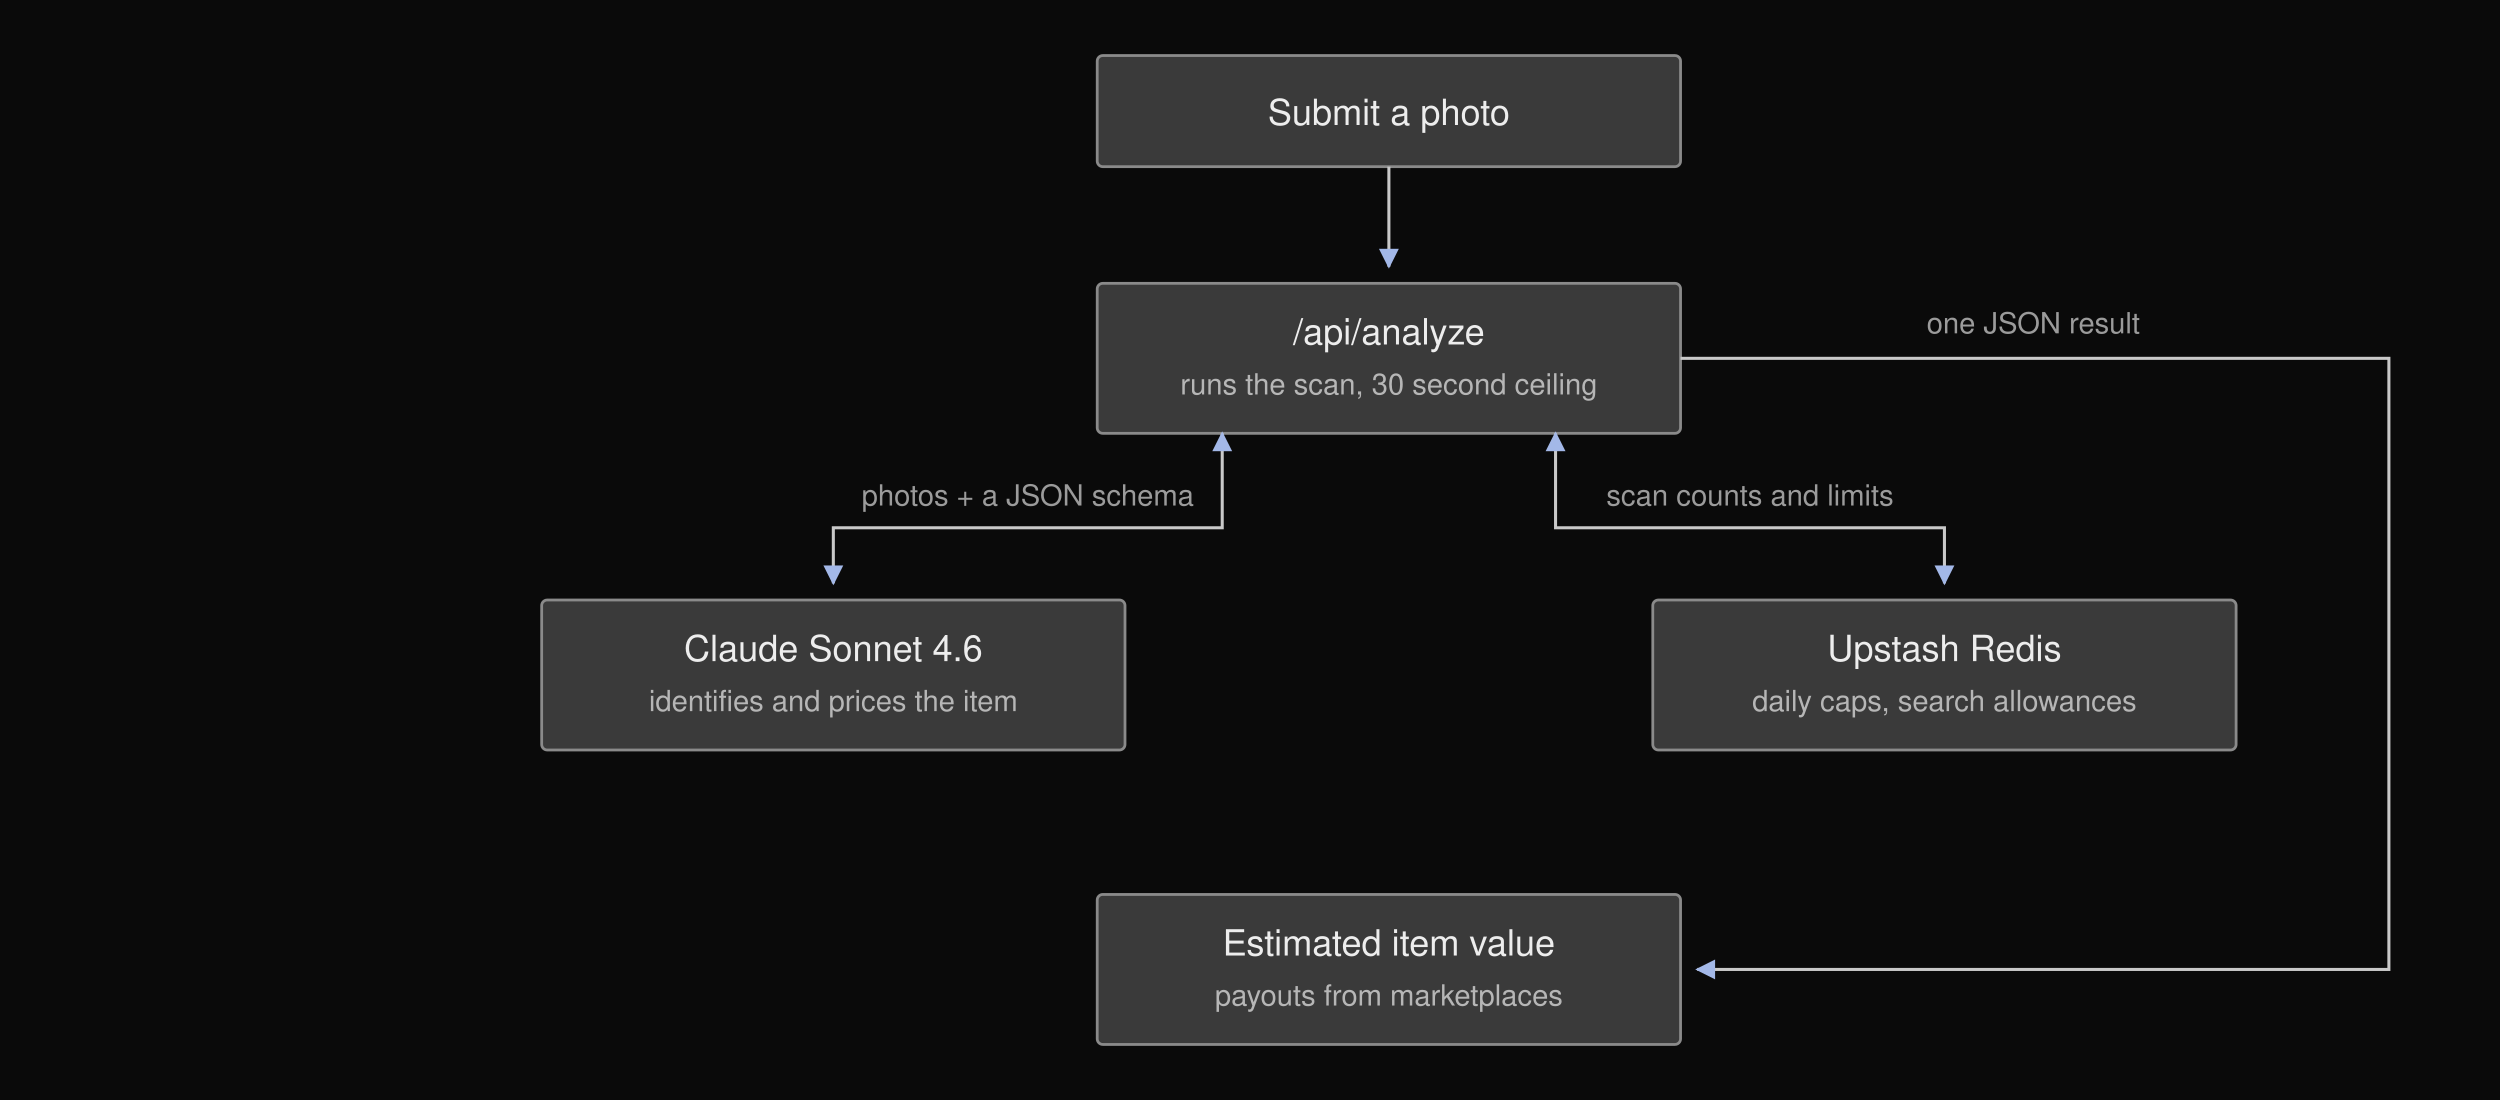
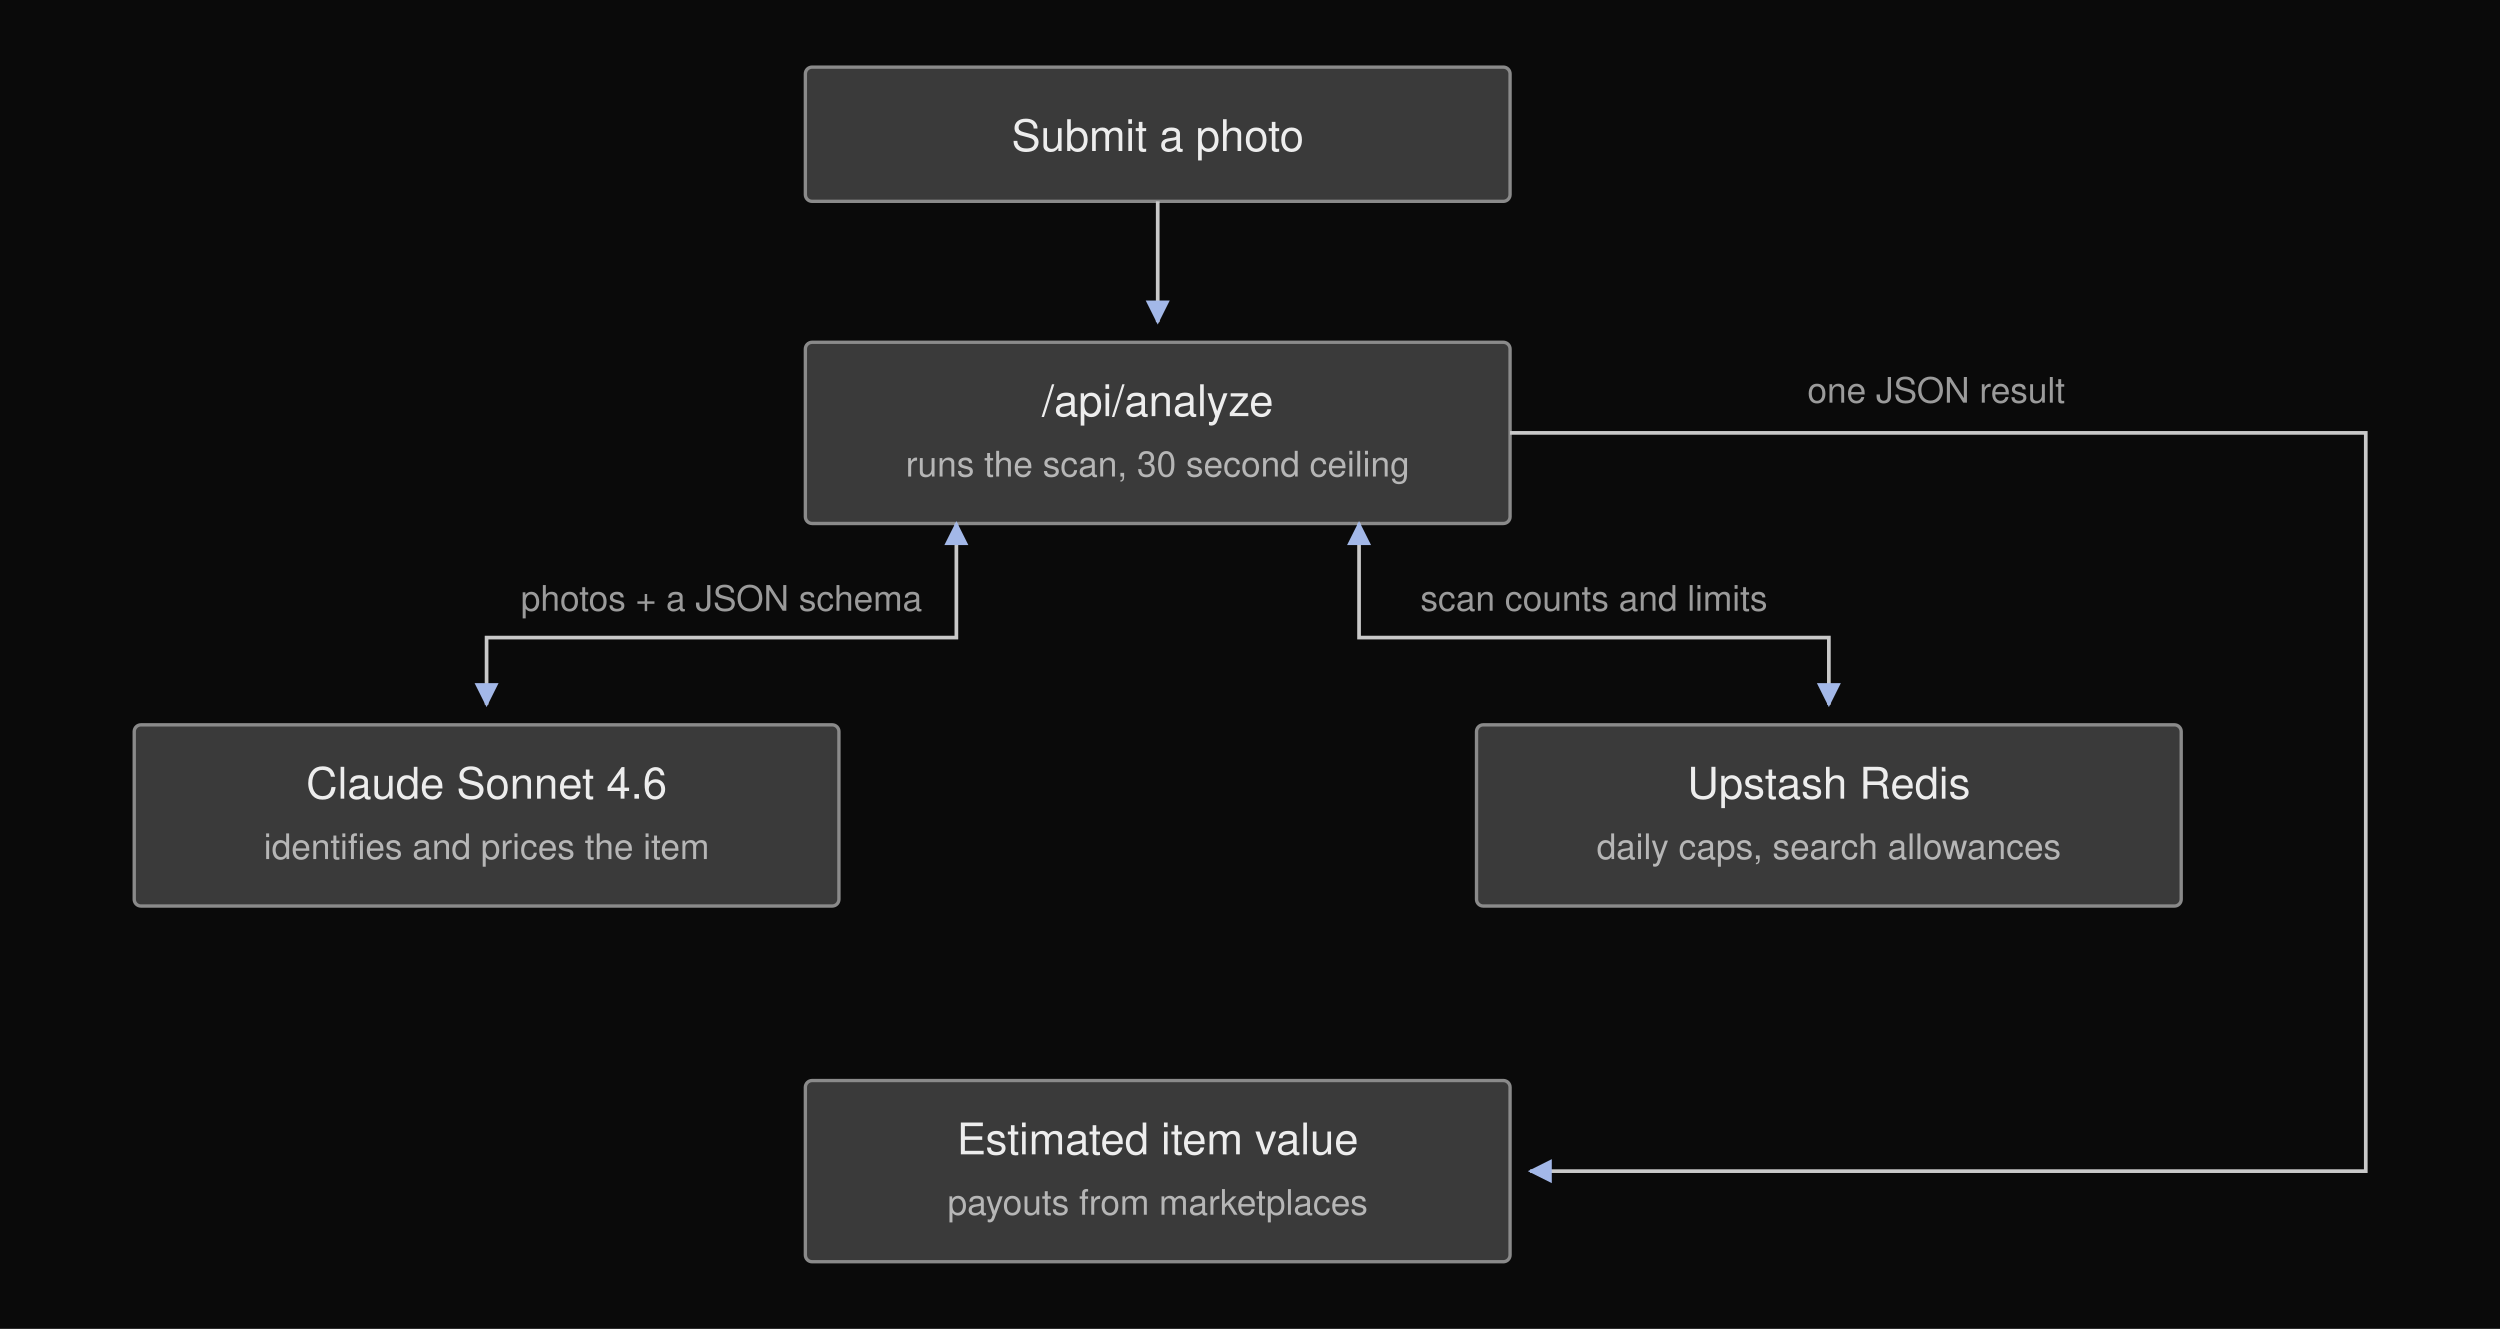
- <svg xmlns="http://www.w3.org/2000/svg" width="900" height="396" viewBox="0 0 900 396" font-family="IBM Plex Sans, -apple-system, BlinkMacSystemFont, Segoe UI, Helvetica, Arial, sans-serif" role="img" aria-label="Architecture. The Expo app submits a photo to a single analyze endpoint on Vercel. That endpoint talks to Claude Sonnet 4.6 for identification and pricing, and to Upstash Redis for daily scan limits and counters. One JSON result returns to the app, where the fee comparison runs on the device and the user gets an estimated item value and payouts from marketplaces.">
+ <svg xmlns="http://www.w3.org/2000/svg" width="745" height="396" viewBox="155 0 745 396" font-family="IBM Plex Sans, -apple-system, BlinkMacSystemFont, Segoe UI, Helvetica, Arial, sans-serif" role="img" aria-label="Architecture. The Expo app submits a photo to a single analyze endpoint on Vercel. That endpoint talks to Claude Sonnet 4.6 for identification and pricing, and to Upstash Redis for daily scan limits and counters. One JSON result returns to the app, where the fee comparison runs on the device and the user gets an estimated item value and payouts from marketplaces.">
  <defs>
    <marker id="m2" viewBox="0 0 10 10" refX="9" refY="5" markerWidth="6.5" markerHeight="6.5" orient="auto-start-reverse">
      <path d="M 0 0 L 10 5 L 0 10 z" fill="#a3b8e8" />
    </marker>
  </defs>
-   <rect x="0" y="0" width="900" height="396" fill="#0a0a0a" />
+   <rect x="155" y="0" width="745" height="396" fill="#0a0a0a" />
  <rect x="395" y="20" width="210" height="40" rx="2" fill="#3a3a3a" stroke="#8a8a8a" stroke-width="1" />
  <text x="500" y="45" fill="#ededed" font-size="13" font-weight="500" text-anchor="middle">Submit a photo</text>
  <line x1="500" y1="60" x2="500" y2="96" fill="none" stroke="#c9c9c9" stroke-width="1.1" marker-end="url(#m2)" />
  <rect x="395" y="102" width="210" height="54" rx="2" fill="#3a3a3a" stroke="#8a8a8a" stroke-width="1" />
  <text x="500" y="124" fill="#ededed" font-size="13" font-weight="500" text-anchor="middle">/api/analyze</text>
  <text x="500" y="142" fill="#b6b6b6" font-size="10.5" text-anchor="middle">runs the scan, 30 second ceiling</text>
  <polyline points="440,156 440,190 300,190 300,210" fill="none" stroke="#c9c9c9" stroke-width="1.1" marker-start="url(#m2)" marker-end="url(#m2)" />
  <text x="370" y="182" fill="#9b9b9b" font-size="10.5" text-anchor="middle">photos + a JSON schema</text>
  <polyline points="560,156 560,190 700,190 700,210" fill="none" stroke="#c9c9c9" stroke-width="1.1" marker-start="url(#m2)" marker-end="url(#m2)" />
  <text x="630" y="182" fill="#9b9b9b" font-size="10.5" text-anchor="middle">scan counts and limits</text>
  <rect x="195" y="216" width="210" height="54" rx="2" fill="#3a3a3a" stroke="#8a8a8a" stroke-width="1" />
  <text x="300" y="238" fill="#ededed" font-size="13" font-weight="500" text-anchor="middle">Claude Sonnet 4.6</text>
  <text x="300" y="256" fill="#b6b6b6" font-size="10.5" text-anchor="middle">identifies and prices the item</text>
  <rect x="595" y="216" width="210" height="54" rx="2" fill="#3a3a3a" stroke="#8a8a8a" stroke-width="1" />
  <text x="700" y="238" fill="#ededed" font-size="13" font-weight="500" text-anchor="middle">Upstash Redis</text>
  <text x="700" y="256" fill="#b6b6b6" font-size="10.5" text-anchor="middle">daily caps, search allowances</text>
  <polyline points="605,129 860,129 860,349 611,349" fill="none" stroke="#c9c9c9" stroke-width="1.1" marker-end="url(#m2)" />
  <text x="732" y="120" fill="#9b9b9b" font-size="10.5" text-anchor="middle">one JSON result</text>
  <rect x="395" y="322" width="210" height="54" rx="2" fill="#3a3a3a" stroke="#8a8a8a" stroke-width="1" />
  <text x="500" y="344" fill="#ededed" font-size="13" font-weight="500" text-anchor="middle">Estimated item value</text>
  <text x="500" y="362" fill="#b6b6b6" font-size="10.5" text-anchor="middle">payouts from marketplaces</text>
</svg>
